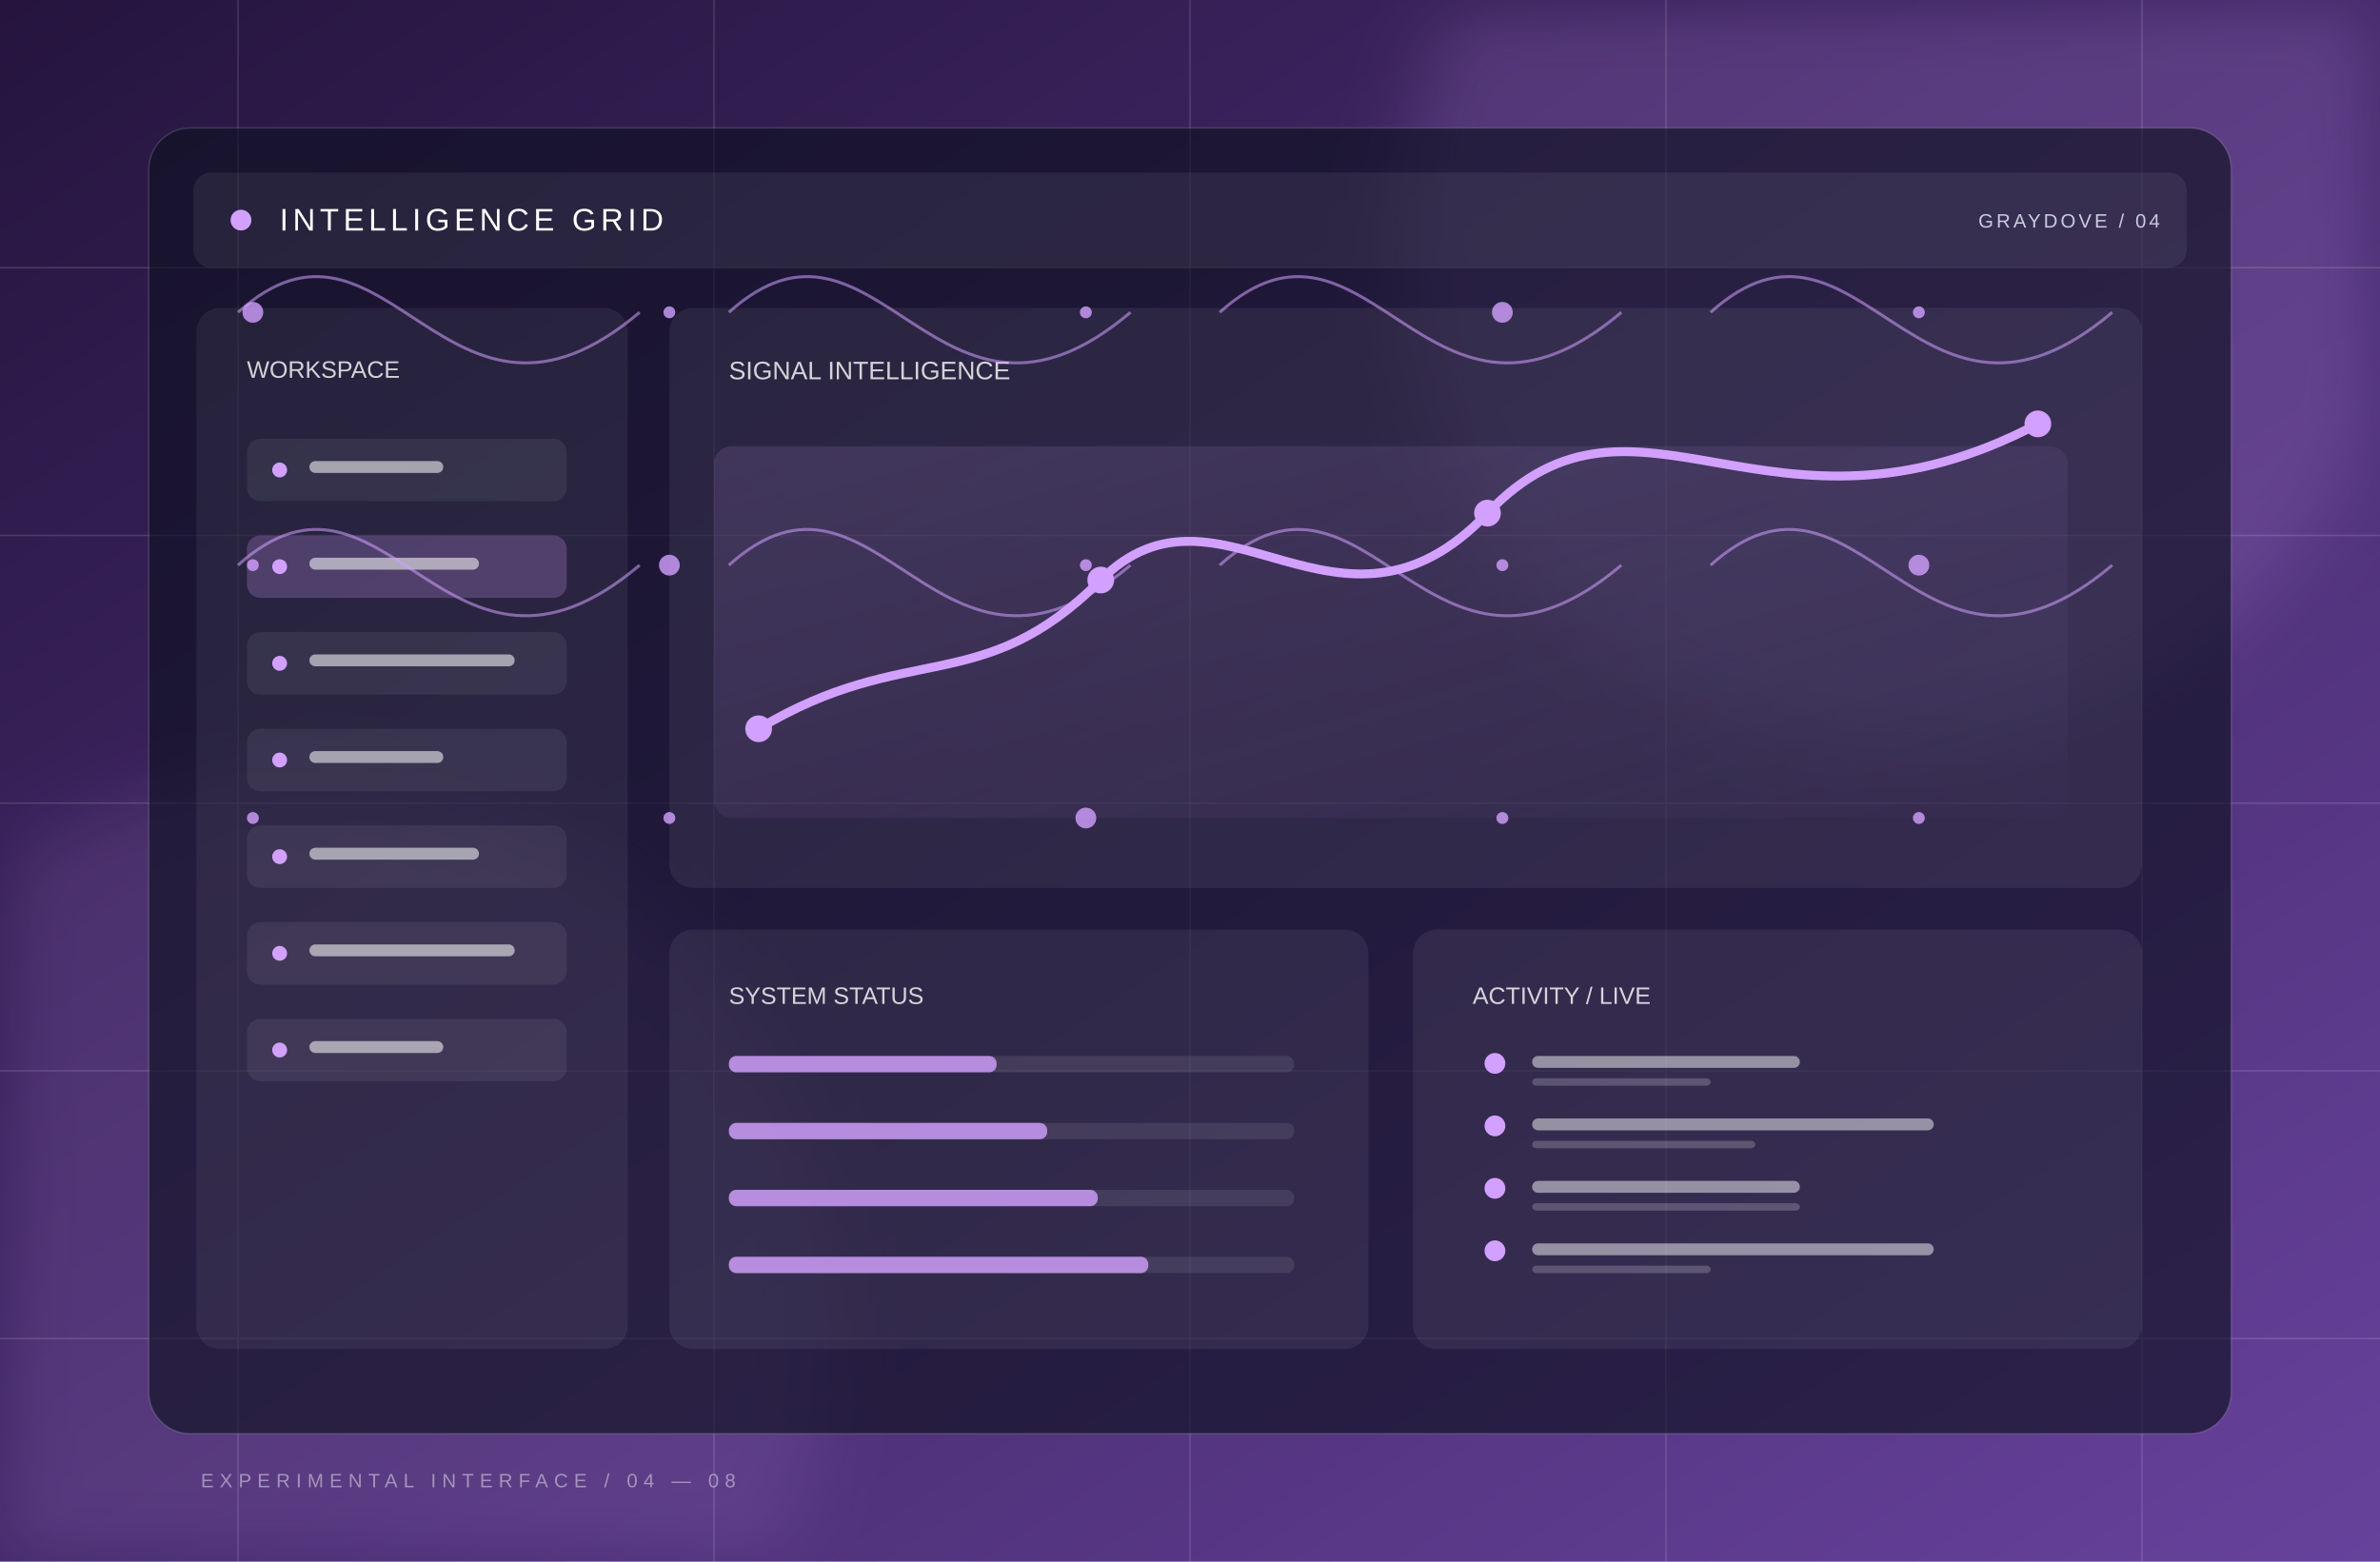
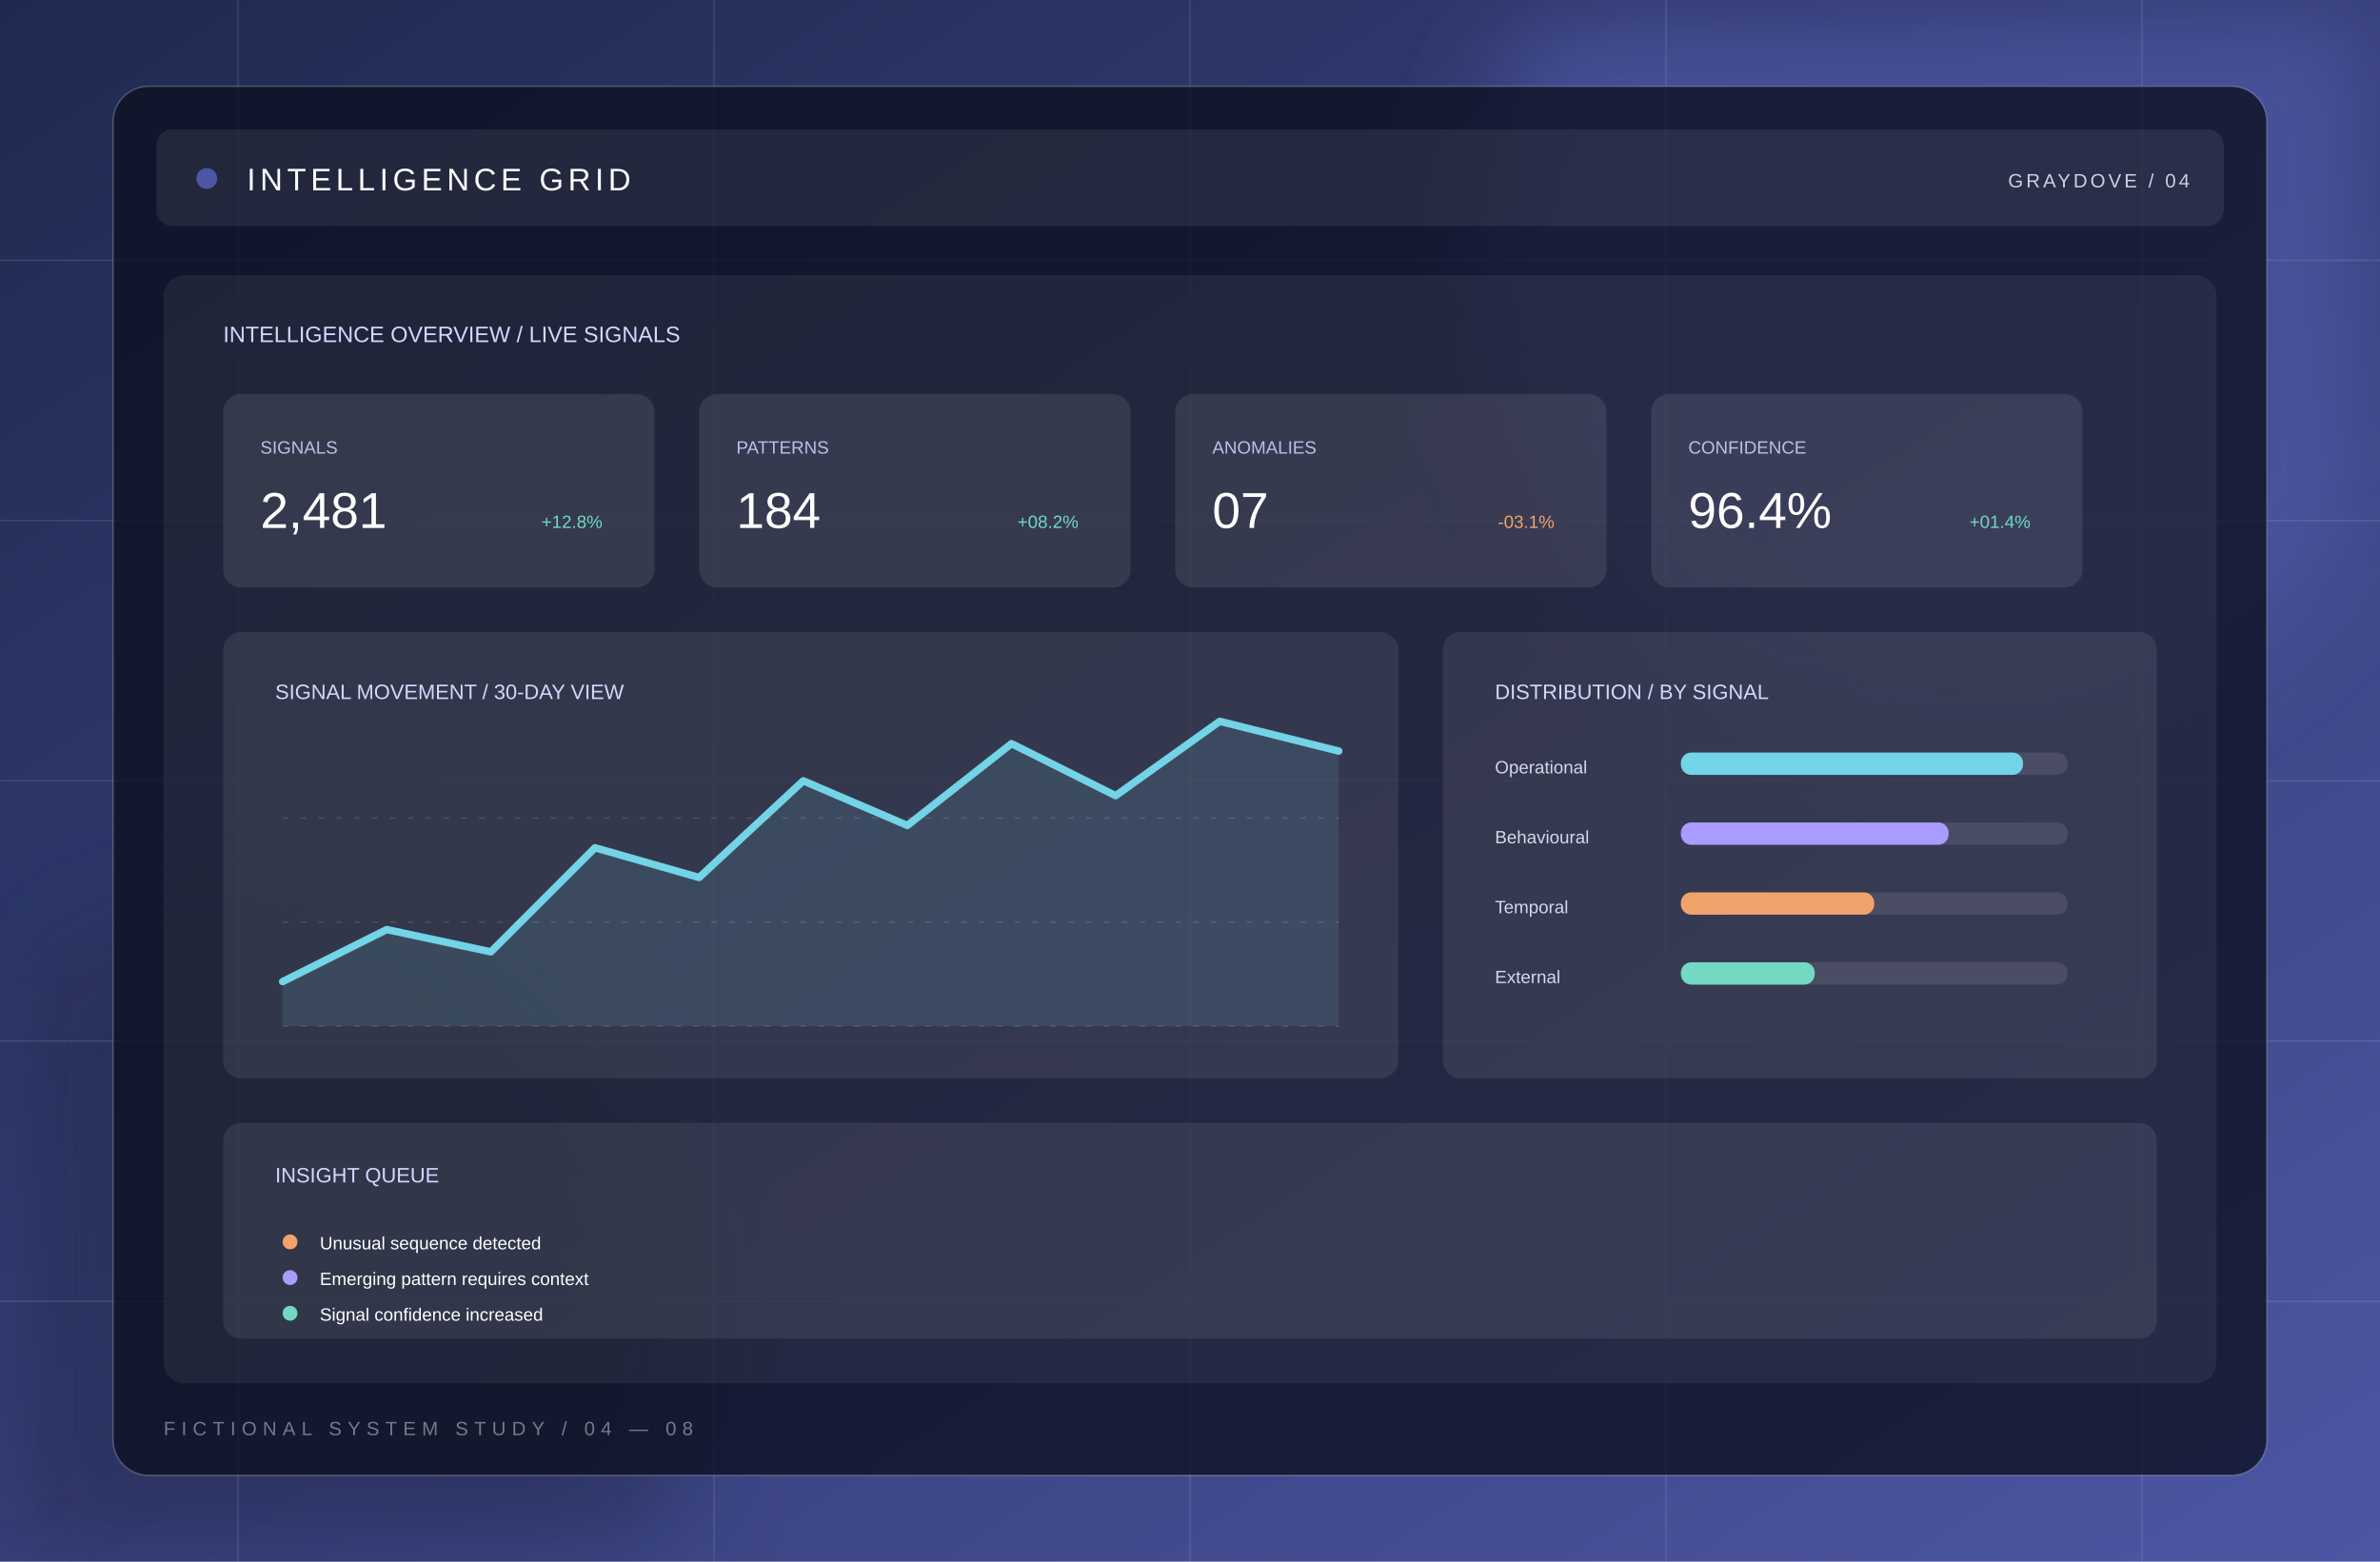
- <svg xmlns="http://www.w3.org/2000/svg" width="1600" height="1050" viewBox="0 0 1600 1050">
+ <svg xmlns="http://www.w3.org/2000/svg" width="1600" height="1050" viewBox="0 0 1600 1050" role="img" aria-labelledby="title desc">
  <defs>
    <linearGradient id="bg" x1="0" y1="0" x2="1" y2="1">
-       <stop stop-color="#25143e" />
-       <stop offset="1" stop-color="#67429c" />
+       <stop stop-color="#20294f" />
+       <stop offset="1" stop-color="#4d56a4" />
    </linearGradient>
-     <linearGradient id="glow" x1="0" y1="0" x2="1" y2="1">
-       <stop stop-color="#d2a0ff" stop-opacity=".9" />
-       <stop offset="1" stop-color="#d2a0ff" stop-opacity=".08" />
+     <linearGradient id="accent" x1="0" y1="0" x2="1" y2="1">
+       <stop stop-color="#ffffff" stop-opacity=".95" />
+       <stop offset="1" stop-color="#ffffff" stop-opacity=".08" />
    </linearGradient>
-     <filter id="shadow">
-       <feGaussianBlur stdDeviation="24" />
+     <filter id="blur">
+       <feGaussianBlur stdDeviation="34" />
    </filter>
  </defs>
  <rect width="1600" height="1050" fill="url(#bg)" />
-   <circle cx="1280" cy="160" r="340" fill="#d2a0ff" opacity=".16" filter="url(#shadow)" />
-   <circle cx="200" cy="880" r="360" fill="#d2a0ff" opacity=".12" filter="url(#shadow)" />
-   <g opacity=".14" stroke="#fff" stroke-width="1">
-     <path d="M0 180H1600M0 360H1600M0 540H1600M0 720H1600M0 900H1600" />
+   <circle cx="1320" cy="170" r="330" fill="#4d56a4" opacity=".7" filter="url(#blur)" />
+   <circle cx="170" cy="900" r="300" fill="#20294f" opacity=".55" filter="url(#blur)" />
+   <g opacity=".11" stroke="#fff">
+     <path d="M0 175H1600M0 350H1600M0 525H1600M0 700H1600M0 875H1600" />
    <path d="M160 0V1050M480 0V1050M800 0V1050M1120 0V1050M1440 0V1050" />
  </g>
-   <rect x="100" y="86" width="1400" height="878" rx="28" fill="#0c1020" opacity=".64" stroke="#ffffff" stroke-opacity=".22" />
-   <rect x="130" y="116" width="1340" height="64" rx="12" fill="#ffffff" opacity=".07" />
-   <circle cx="162" cy="148" r="7" fill="#d2a0ff" />
-   <text x="188" y="155" fill="#fff" font-family="Arial" font-size="21" letter-spacing="3">INTELLIGENCE GRID</text>
-   <text x="1330" y="153" fill="#c9cde0" font-family="Arial" font-size="13" letter-spacing="2">GRAYDOVE / 04</text>
-   <rect x="132" y="207" width="290" height="700" rx="16" fill="#fff" opacity=".06" />
-   <text x="166" y="254" fill="#fff" font-family="Arial" font-size="16" opacity=".8">WORKSPACE</text>
-   <rect x="166" y="295" width="215" height="42" rx="9" fill="#ffffff" opacity="0.07" />
-   <circle cx="188" cy="316" r="5" fill="#d2a0ff" />
-   <rect x="208" y="310" width="90" height="8" rx="4" fill="#fff" opacity=".55" />
-   <rect x="166" y="360" width="215" height="42" rx="9" fill="#d2a0ff" opacity="0.23" />
-   <circle cx="188" cy="381" r="5" fill="#d2a0ff" />
-   <rect x="208" y="375" width="114" height="8" rx="4" fill="#fff" opacity=".55" />
-   <rect x="166" y="425" width="215" height="42" rx="9" fill="#ffffff" opacity="0.07" />
-   <circle cx="188" cy="446" r="5" fill="#d2a0ff" />
-   <rect x="208" y="440" width="138" height="8" rx="4" fill="#fff" opacity=".55" />
-   <rect x="166" y="490" width="215" height="42" rx="9" fill="#ffffff" opacity="0.07" />
-   <circle cx="188" cy="511" r="5" fill="#d2a0ff" />
-   <rect x="208" y="505" width="90" height="8" rx="4" fill="#fff" opacity=".55" />
-   <rect x="166" y="555" width="215" height="42" rx="9" fill="#ffffff" opacity="0.07" />
-   <circle cx="188" cy="576" r="5" fill="#d2a0ff" />
-   <rect x="208" y="570" width="114" height="8" rx="4" fill="#fff" opacity=".55" />
-   <rect x="166" y="620" width="215" height="42" rx="9" fill="#ffffff" opacity="0.07" />
-   <circle cx="188" cy="641" r="5" fill="#d2a0ff" />
-   <rect x="208" y="635" width="138" height="8" rx="4" fill="#fff" opacity=".55" />
-   <rect x="166" y="685" width="215" height="42" rx="9" fill="#ffffff" opacity="0.07" />
-   <circle cx="188" cy="706" r="5" fill="#d2a0ff" />
-   <rect x="208" y="700" width="90" height="8" rx="4" fill="#fff" opacity=".55" />
-   <rect x="450" y="207" width="990" height="390" rx="16" fill="#fff" opacity=".065" />
-   <text x="490" y="255" fill="#fff" font-family="Arial" font-size="17" opacity=".8">SIGNAL INTELLIGENCE</text>
-   <path d="M 160 210 C 260 120, 300 320, 430 210" stroke="#d2a0ff" stroke-width="2" fill="none" opacity=".55" />
-   <path d="M 490 210 C 590 120, 630 320, 760 210" stroke="#d2a0ff" stroke-width="2" fill="none" opacity=".55" />
-   <path d="M 820 210 C 920 120, 960 320, 1090 210" stroke="#d2a0ff" stroke-width="2" fill="none" opacity=".55" />
-   <path d="M 1150 210 C 1250 120, 1290 320, 1420 210" stroke="#d2a0ff" stroke-width="2" fill="none" opacity=".55" />
-   <path d="M 160 380 C 260 290, 300 490, 430 380" stroke="#d2a0ff" stroke-width="2" fill="none" opacity=".55" />
-   <path d="M 490 380 C 590 290, 630 490, 760 380" stroke="#d2a0ff" stroke-width="2" fill="none" opacity=".55" />
-   <path d="M 820 380 C 920 290, 960 490, 1090 380" stroke="#d2a0ff" stroke-width="2" fill="none" opacity=".55" />
-   <path d="M 1150 380 C 1250 290, 1290 490, 1420 380" stroke="#d2a0ff" stroke-width="2" fill="none" opacity=".55" />
-   <circle cx="170" cy="210" r="7" fill="#d2a0ff" opacity=".8" />
-   <circle cx="450" cy="210" r="4" fill="#d2a0ff" opacity=".8" />
-   <circle cx="730" cy="210" r="4" fill="#d2a0ff" opacity=".8" />
-   <circle cx="1010" cy="210" r="7" fill="#d2a0ff" opacity=".8" />
-   <circle cx="1290" cy="210" r="4" fill="#d2a0ff" opacity=".8" />
-   <circle cx="170" cy="380" r="4" fill="#d2a0ff" opacity=".8" />
-   <circle cx="450" cy="380" r="7" fill="#d2a0ff" opacity=".8" />
-   <circle cx="730" cy="380" r="4" fill="#d2a0ff" opacity=".8" />
-   <circle cx="1010" cy="380" r="4" fill="#d2a0ff" opacity=".8" />
-   <circle cx="1290" cy="380" r="7" fill="#d2a0ff" opacity=".8" />
-   <circle cx="170" cy="550" r="4" fill="#d2a0ff" opacity=".8" />
-   <circle cx="450" cy="550" r="4" fill="#d2a0ff" opacity=".8" />
-   <circle cx="730" cy="550" r="7" fill="#d2a0ff" opacity=".8" />
-   <circle cx="1010" cy="550" r="4" fill="#d2a0ff" opacity=".8" />
-   <circle cx="1290" cy="550" r="4" fill="#d2a0ff" opacity=".8" />
-   <rect x="480" y="300" width="910" height="250" rx="12" fill="url(#glow)" opacity=".15" />
-   <path d="M510 490 C610 430 660 470 740 390 S900 450 1000 345 S1190 380 1370 285" fill="none" stroke="#d2a0ff" stroke-width="6" stroke-linecap="round" />
-   <g fill="#d2a0ff">
-     <circle cx="510" cy="490" r="9" />
-     <circle cx="740" cy="390" r="9" />
-     <circle cx="1000" cy="345" r="9" />
-     <circle cx="1370" cy="285" r="9" />
+   <rect x="76" y="58" width="1448" height="934" rx="24" fill="#0b1020" opacity=".78" stroke="#fff" stroke-opacity=".28" />
+   <rect x="105" y="87" width="1390" height="65" rx="11" fill="#fff" opacity=".075" />
+   <circle cx="139" cy="120" r="7" fill="#4d56a4" />
+   <text x="166" y="128" fill="#fff" font-family="Arial,sans-serif" font-size="21" letter-spacing="3">INTELLIGENCE GRID</text>
+   <text x="1350" y="126" fill="#cbd3e6" font-family="Arial,sans-serif" font-size="13" letter-spacing="2">GRAYDOVE / 04</text>
+   <g font-family="Arial,sans-serif">
+     <rect x="110" y="185" width="1380" height="745" rx="14" fill="#fff" opacity=".06" />
+     <text x="150" y="230" fill="#d5d8ff" font-size="15">INTELLIGENCE OVERVIEW / LIVE SIGNALS</text>
+     <rect x="150" y="265" width="290" height="130" rx="12" fill="#fff" opacity=".09" />
+     <text x="175" y="305" fill="#b9c2e9" font-size="12">SIGNALS</text>
+     <text x="175" y="355" fill="#fff" font-size="34">2,481</text>
+     <text x="405" y="355" fill="#72d9c2" font-size="12" text-anchor="end">+12.8%</text>
+     <rect x="470" y="265" width="290" height="130" rx="12" fill="#fff" opacity=".09" />
+     <text x="495" y="305" fill="#b9c2e9" font-size="12">PATTERNS</text>
+     <text x="495" y="355" fill="#fff" font-size="34">184</text>
+     <text x="725" y="355" fill="#72d9c2" font-size="12" text-anchor="end">+08.2%</text>
+     <rect x="790" y="265" width="290" height="130" rx="12" fill="#fff" opacity=".09" />
+     <text x="815" y="305" fill="#b9c2e9" font-size="12">ANOMALIES</text>
+     <text x="815" y="355" fill="#fff" font-size="34">07</text>
+     <text x="1045" y="355" fill="#f2a36c" font-size="12" text-anchor="end">-03.1%</text>
+     <rect x="1110" y="265" width="290" height="130" rx="12" fill="#fff" opacity=".09" />
+     <text x="1135" y="305" fill="#b9c2e9" font-size="12">CONFIDENCE</text>
+     <text x="1135" y="355" fill="#fff" font-size="34">96.4%</text>
+     <text x="1365" y="355" fill="#72d9c2" font-size="12" text-anchor="end">+01.4%</text>
+     <rect x="150" y="425" width="790" height="300" rx="12" fill="#fff" opacity=".08" />
+     <text x="185" y="470" fill="#d5d8ff" font-size="14">SIGNAL MOVEMENT / 30-DAY VIEW</text>
+     <path d="M190 660L260 625L330 640L400 570L470 590L540 525L610 555L680 500L750 535L820 485L900 505" stroke="#73d3e7" stroke-width="5" fill="none" stroke-linecap="round" stroke-linejoin="round" />
+     <path d="M190 660L260 625L330 640L400 570L470 590L540 525L610 555L680 500L750 535L820 485L900 505V690H190Z" fill="#73d3e7" opacity=".12" />
+     <path d="M190 690H900M190 620H900M190 550H900" stroke="#fff" opacity=".12" stroke-dasharray="4 8" />
+     <rect x="970" y="425" width="480" height="300" rx="12" fill="#fff" opacity=".08" />
+     <text x="1005" y="470" fill="#d5d8ff" font-size="14">DISTRIBUTION / BY SIGNAL</text>
+     <text x="1005" y="520" fill="#d5d8e9" font-size="12">Operational</text>
+     <rect x="1130" y="506" width="260" height="15" rx="7" fill="#fff" opacity=".1" />
+     <rect x="1130" y="506" width="230" height="15" rx="7" fill="#73d3e7" />
+     <text x="1005" y="567" fill="#d5d8e9" font-size="12">Behavioural</text>
+     <rect x="1130" y="553" width="260" height="15" rx="7" fill="#fff" opacity=".1" />
+     <rect x="1130" y="553" width="180" height="15" rx="7" fill="#a99bff" />
+     <text x="1005" y="614" fill="#d5d8e9" font-size="12">Temporal</text>
+     <rect x="1130" y="600" width="260" height="15" rx="7" fill="#fff" opacity=".1" />
+     <rect x="1130" y="600" width="130" height="15" rx="7" fill="#f1a36c" />
+     <text x="1005" y="661" fill="#d5d8e9" font-size="12">External</text>
+     <rect x="1130" y="647" width="260" height="15" rx="7" fill="#fff" opacity=".1" />
+     <rect x="1130" y="647" width="90" height="15" rx="7" fill="#72d9c2" />
+     <rect x="150" y="755" width="1300" height="145" rx="12" fill="#fff" opacity=".08" />
+     <text x="185" y="795" fill="#d5d8ff" font-size="14">INSIGHT QUEUE</text>
+     <circle cx="195" cy="835" r="5" fill="#f1a36c" />
+     <text x="215" y="840" fill="#fff" font-size="12">Unusual sequence detected</text>
+     <circle cx="195" cy="859" r="5" fill="#a99bff" />
+     <text x="215" y="864" fill="#fff" font-size="12">Emerging pattern requires context</text>
+     <circle cx="195" cy="883" r="5" fill="#72d9c2" />
+     <text x="215" y="888" fill="#fff" font-size="12">Signal confidence increased</text>
  </g>
-   <rect x="450" y="625" width="470" height="282" rx="16" fill="#fff" opacity=".065" />
-   <text x="490" y="675" fill="#fff" font-family="Arial" font-size="16" opacity=".8">SYSTEM STATUS</text>
-   <rect x="490" y="710" width="380" height="11" rx="5" fill="#fff" opacity=".09" />
-   <rect x="490" y="710" width="180" height="11" rx="5" fill="#d2a0ff" opacity=".8" />
-   <rect x="490" y="755" width="380" height="11" rx="5" fill="#fff" opacity=".09" />
-   <rect x="490" y="755" width="214" height="11" rx="5" fill="#d2a0ff" opacity=".8" />
-   <rect x="490" y="800" width="380" height="11" rx="5" fill="#fff" opacity=".09" />
-   <rect x="490" y="800" width="248" height="11" rx="5" fill="#d2a0ff" opacity=".8" />
-   <rect x="490" y="845" width="380" height="11" rx="5" fill="#fff" opacity=".09" />
-   <rect x="490" y="845" width="282" height="11" rx="5" fill="#d2a0ff" opacity=".8" />
-   <rect x="950" y="625" width="490" height="282" rx="16" fill="#fff" opacity=".065" />
-   <text x="990" y="675" fill="#fff" font-family="Arial" font-size="16" opacity=".8">ACTIVITY / LIVE</text>
-   <circle cx="1005" cy="715" r="7" fill="#d2a0ff" />
-   <rect x="1030" y="710" width="180" height="8" rx="4" fill="#fff" opacity=".48" />
-   <rect x="1030" y="725" width="120" height="5" rx="3" fill="#fff" opacity=".2" />
-   <circle cx="1005" cy="757" r="7" fill="#d2a0ff" />
-   <rect x="1030" y="752" width="270" height="8" rx="4" fill="#fff" opacity=".48" />
-   <rect x="1030" y="767" width="150" height="5" rx="3" fill="#fff" opacity=".2" />
-   <circle cx="1005" cy="799" r="7" fill="#d2a0ff" />
-   <rect x="1030" y="794" width="180" height="8" rx="4" fill="#fff" opacity=".48" />
-   <rect x="1030" y="809" width="180" height="5" rx="3" fill="#fff" opacity=".2" />
-   <circle cx="1005" cy="841" r="7" fill="#d2a0ff" />
-   <rect x="1030" y="836" width="270" height="8" rx="4" fill="#fff" opacity=".48" />
-   <rect x="1030" y="851" width="120" height="5" rx="3" fill="#fff" opacity=".2" />
-   <text x="135" y="1000" fill="#fff" opacity=".45" font-family="Arial" font-size="13" letter-spacing="4">EXPERIMENTAL INTERFACE / 04 — 08</text>
+   <text x="110" y="965" fill="#fff" opacity=".42" font-family="Arial,sans-serif" font-size="13" letter-spacing="4">FICTIONAL SYSTEM STUDY / 04 — 08</text>
</svg>
